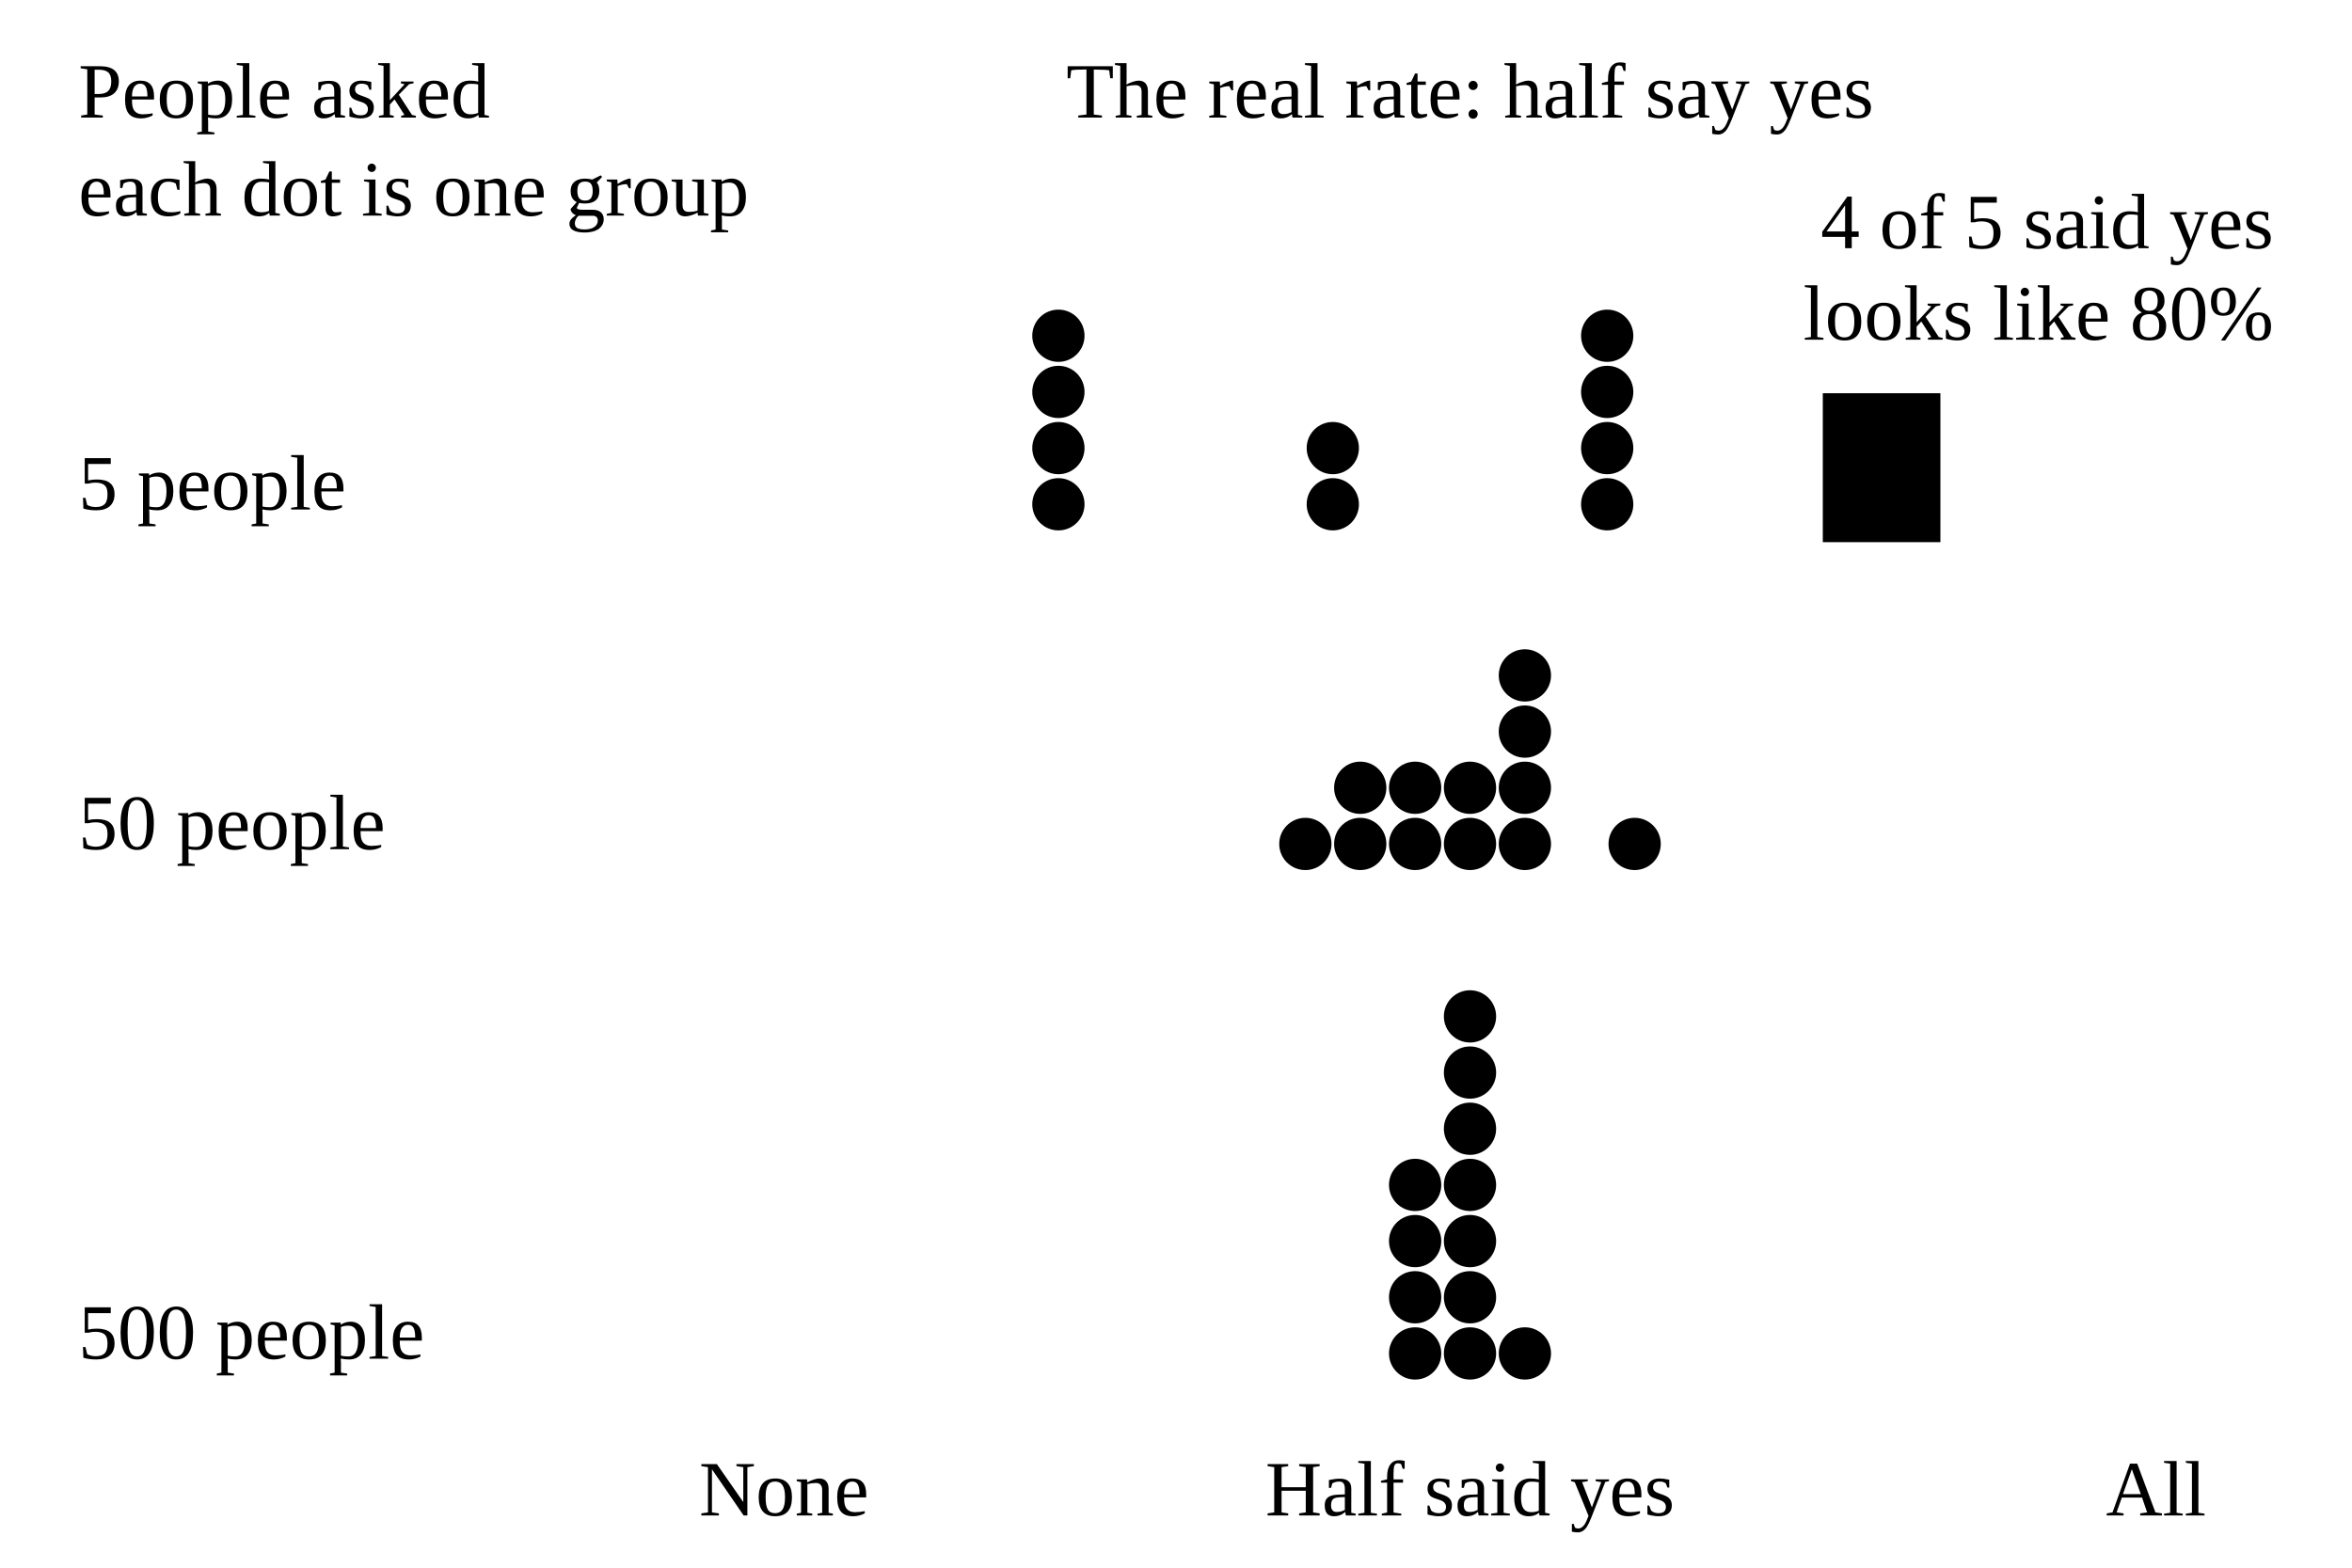
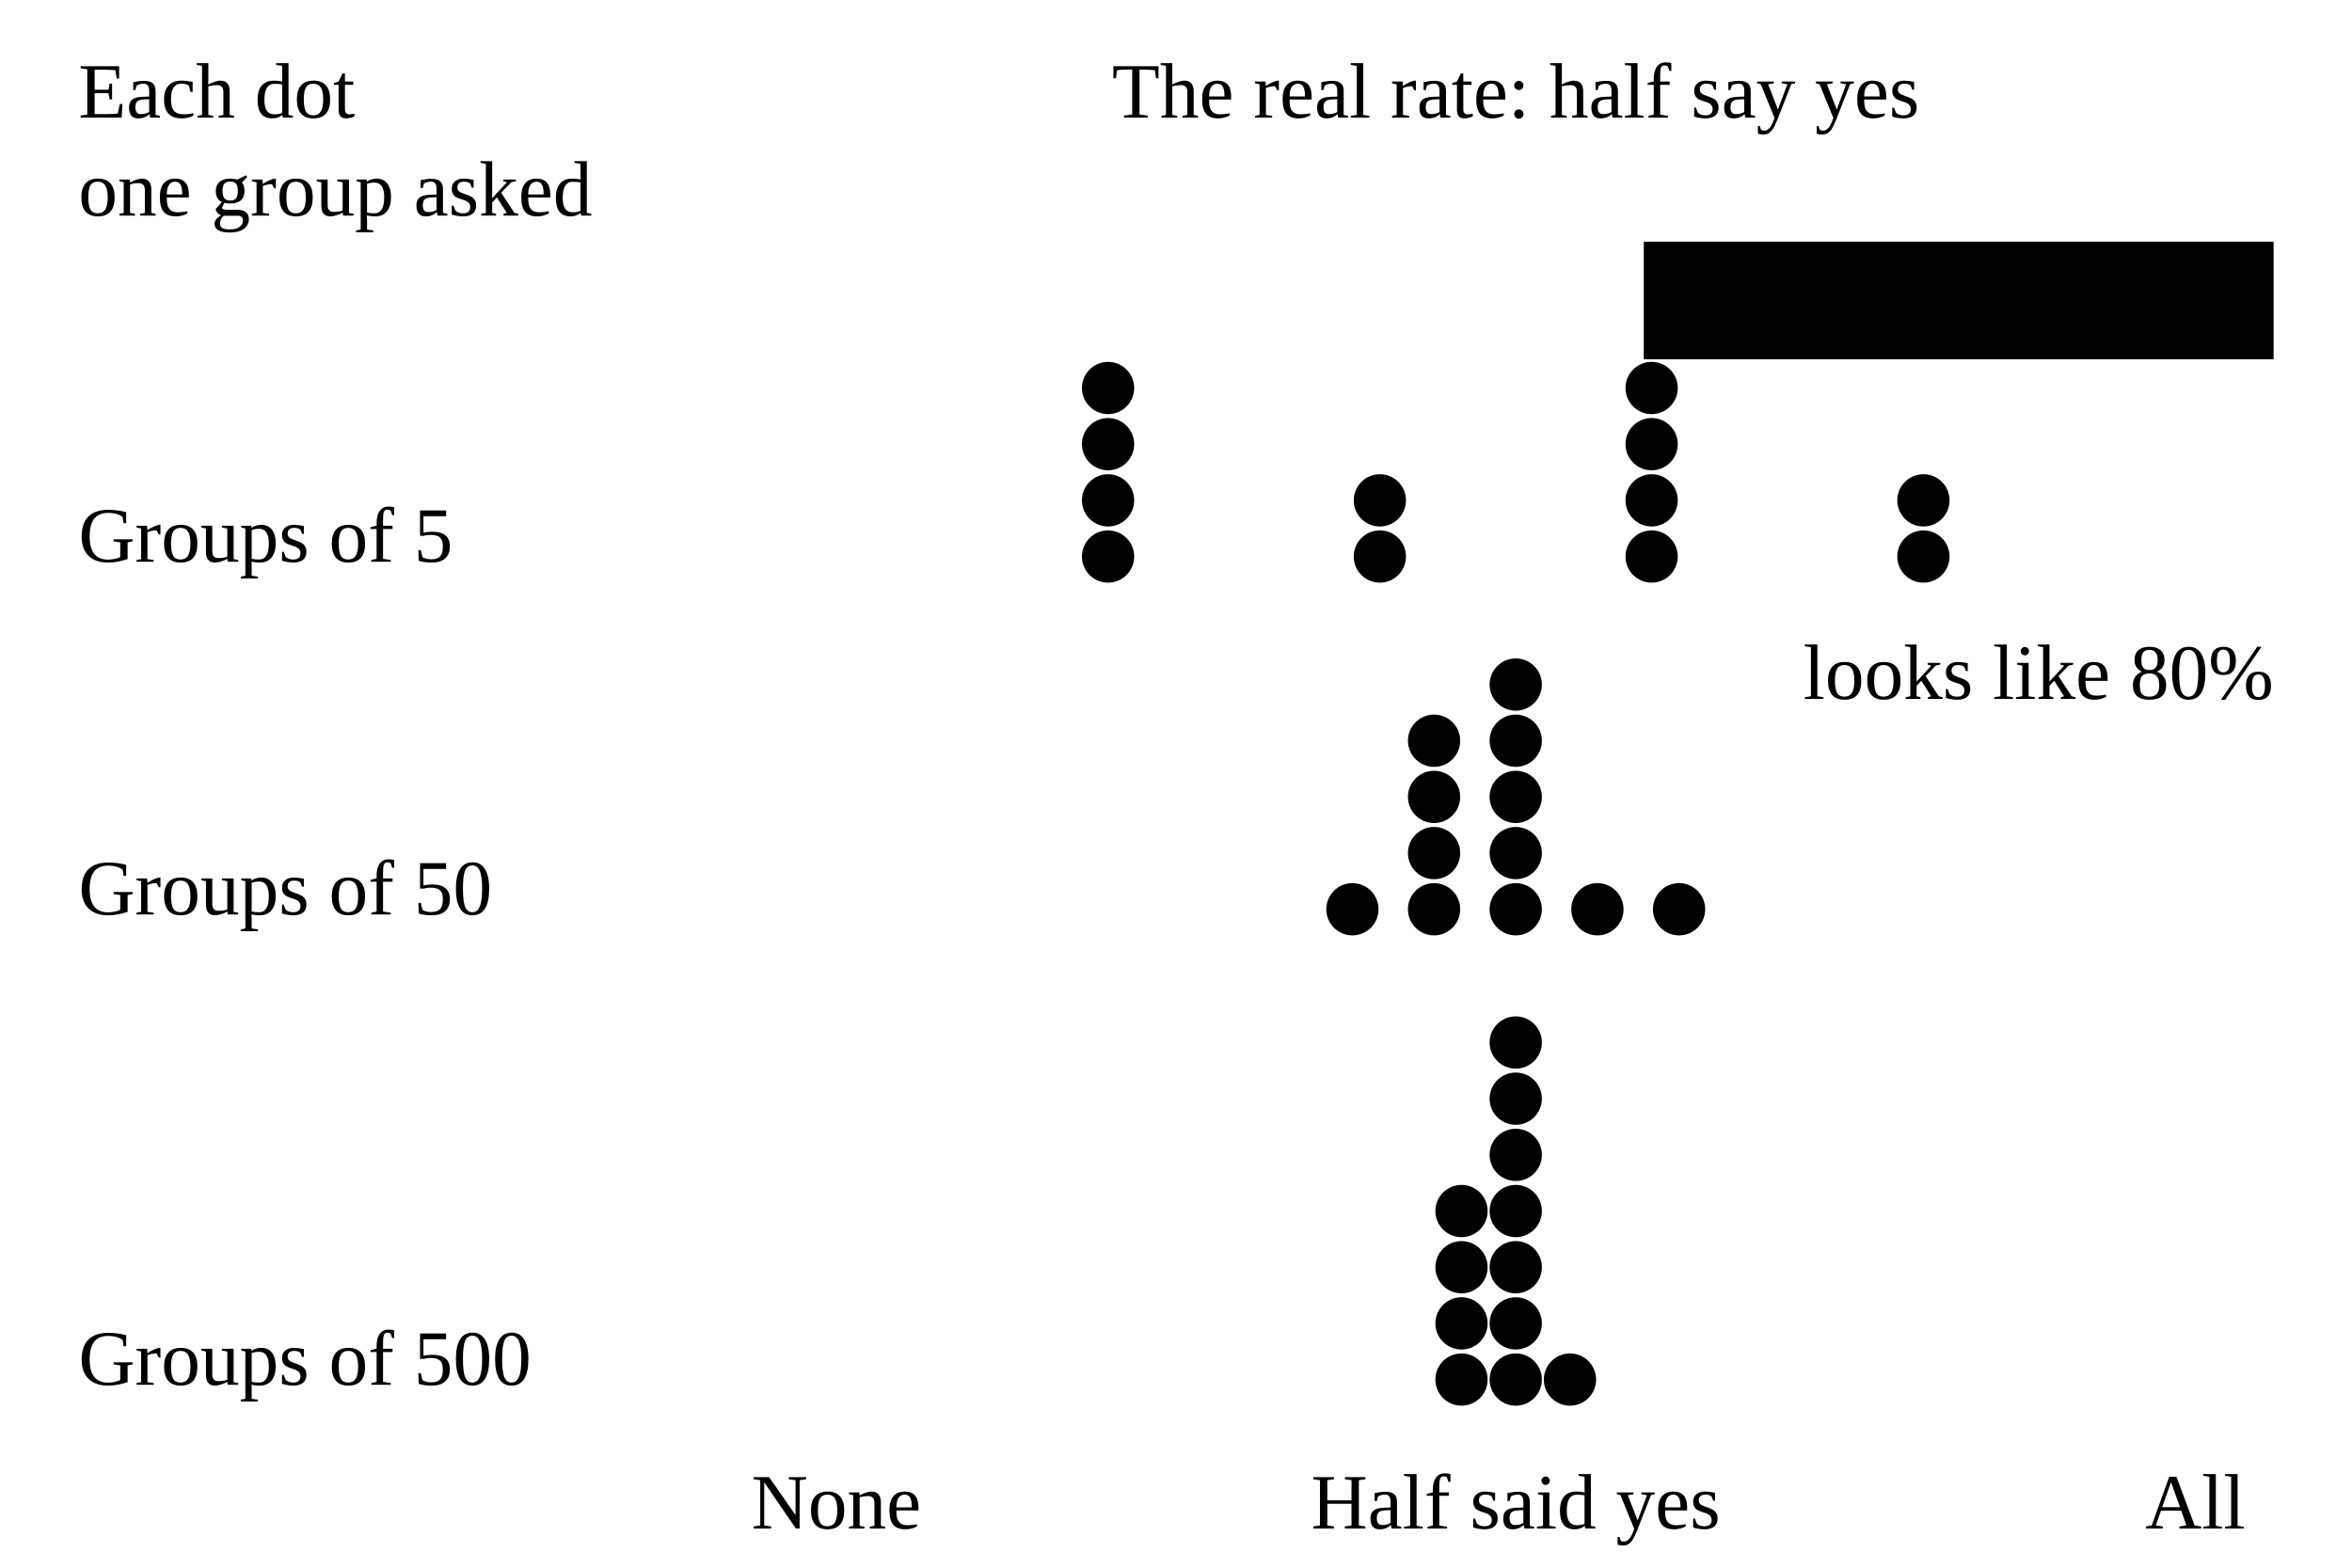
<svg xmlns="http://www.w3.org/2000/svg" class="fig" viewBox="0 0 360 240" role="img" aria-labelledby="fig-small-title fig-small-desc">
-   <text class="fig-label" x="12" y="18">People asked</text>
-   <text class="fig-note" x="12" y="33">each dot is one group</text>
-   <text class="fig-label" x="225.0" y="18" text-anchor="middle">The real rate: half say yes</text>
-   <path class="fig-guide" d="M225.0,26 L225.0,212" />
-   <rect class="fig-mark" x="279.0" y="60.2" width="18" height="22.8" />
-   <text class="fig-label" x="12" y="78">5 people</text>
-   <path class="fig-axis" d="M120,82 L330,82" />
+   <text class="fig-label" x="12" y="18">Each dot</text>
+   <text class="fig-note" x="12" y="33">one group asked</text>
+   <text class="fig-label" x="232.0" y="18" text-anchor="middle">The real rate: half say yes</text>
+   <path class="fig-guide" d="M232,26 L232,216" />
+   <rect class="fig-mark" x="251.6" y="37" width="96.4" height="18" />
+   <text class="fig-label fig-on-mark" x="344" y="50" text-anchor="end">4 of 5 said yes</text>
+   <text class="fig-note" x="348" y="107" text-anchor="end">looks like 80%</text>
+   <text class="fig-label" x="12" y="86">Groups of 5</text>
+   <path class="fig-axis" d="M128,90 L336,90" />
  <g class="fig-ink">
-     <circle cx="162.0" cy="77.2" r="4" />
-     <circle cx="162.0" cy="68.6" r="4" />
-     <circle cx="162.0" cy="60.0" r="4" />
-     <circle cx="162.0" cy="51.4" r="4" />
-     <circle cx="204.0" cy="77.2" r="4" />
-     <circle cx="204.0" cy="68.6" r="4" />
-     <circle cx="246.0" cy="77.2" r="4" />
-     <circle cx="246.0" cy="68.6" r="4" />
-     <circle cx="246.0" cy="60.0" r="4" />
-     <circle cx="246.0" cy="51.4" r="4" />
-     <circle cx="288.0" cy="77.2" r="4" />
-     <circle cx="288.0" cy="68.6" r="4" />
+     <circle cx="169.6" cy="85.2" r="4" />
+     <circle cx="169.6" cy="76.6" r="4" />
+     <circle cx="169.6" cy="68" r="4" />
+     <circle cx="169.6" cy="59.4" r="4" />
+     <circle cx="211.2" cy="85.2" r="4" />
+     <circle cx="211.2" cy="76.6" r="4" />
+     <circle cx="252.8" cy="85.2" r="4" />
+     <circle cx="252.8" cy="76.6" r="4" />
+     <circle cx="252.8" cy="68" r="4" />
+     <circle cx="252.8" cy="59.4" r="4" />
+     <circle cx="294.4" cy="85.2" r="4" />
+     <circle cx="294.4" cy="76.6" r="4" />
  </g>
-   <text class="fig-label" x="12" y="130">50 people</text>
-   <path class="fig-axis" d="M120,134 L330,134" />
+   <text class="fig-label" x="12" y="140">Groups of 50</text>
+   <path class="fig-axis" d="M128,144 L336,144" />
  <g class="fig-ink">
-     <circle cx="199.8" cy="129.2" r="4" />
-     <circle cx="208.2" cy="129.2" r="4" />
-     <circle cx="208.2" cy="120.6" r="4" />
-     <circle cx="216.6" cy="129.2" r="4" />
-     <circle cx="216.6" cy="120.6" r="4" />
-     <circle cx="225.0" cy="129.2" r="4" />
-     <circle cx="225.0" cy="120.6" r="4" />
-     <circle cx="233.4" cy="129.2" r="4" />
-     <circle cx="233.4" cy="120.6" r="4" />
-     <circle cx="233.4" cy="112.0" r="4" />
-     <circle cx="233.4" cy="103.4" r="4" />
-     <circle cx="250.2" cy="129.2" r="4" />
+     <circle cx="207.0" cy="139.2" r="4" />
+     <circle cx="219.5" cy="139.2" r="4" />
+     <circle cx="219.5" cy="130.6" r="4" />
+     <circle cx="219.5" cy="122" r="4" />
+     <circle cx="219.5" cy="113.4" r="4" />
+     <circle cx="232.0" cy="139.2" r="4" />
+     <circle cx="232.0" cy="130.6" r="4" />
+     <circle cx="232.0" cy="122" r="4" />
+     <circle cx="232.0" cy="113.4" r="4" />
+     <circle cx="232.0" cy="104.8" r="4" />
+     <circle cx="244.5" cy="139.2" r="4" />
+     <circle cx="257.0" cy="139.2" r="4" />
  </g>
-   <text class="fig-label" x="12" y="208">500 people</text>
-   <path class="fig-axis" d="M120,212 L330,212" />
+   <text class="fig-label" x="12" y="212">Groups of 500</text>
+   <path class="fig-axis" d="M128,216 L336,216" />
  <g class="fig-ink">
-     <circle cx="216.6" cy="207.2" r="4" />
-     <circle cx="216.6" cy="198.6" r="4" />
-     <circle cx="216.6" cy="190.0" r="4" />
-     <circle cx="216.6" cy="181.4" r="4" />
-     <circle cx="225.0" cy="207.2" r="4" />
-     <circle cx="225.0" cy="198.6" r="4" />
-     <circle cx="225.0" cy="190.0" r="4" />
-     <circle cx="225.0" cy="181.4" r="4" />
-     <circle cx="225.0" cy="172.8" r="4" />
-     <circle cx="225.0" cy="164.2" r="4" />
-     <circle cx="225.0" cy="155.6" r="4" />
-     <circle cx="233.4" cy="207.2" r="4" />
+     <circle cx="223.7" cy="211.2" r="4" />
+     <circle cx="223.7" cy="202.6" r="4" />
+     <circle cx="223.7" cy="194" r="4" />
+     <circle cx="223.7" cy="185.4" r="4" />
+     <circle cx="232.0" cy="211.2" r="4" />
+     <circle cx="232.0" cy="202.6" r="4" />
+     <circle cx="232.0" cy="194" r="4" />
+     <circle cx="232.0" cy="185.4" r="4" />
+     <circle cx="232.0" cy="176.8" r="4" />
+     <circle cx="232.0" cy="168.2" r="4" />
+     <circle cx="232.0" cy="159.6" r="4" />
+     <circle cx="240.3" cy="211.2" r="4" />
  </g>
-   <text class="fig-label" x="348" y="38" text-anchor="end">4 of 5 said yes</text>
-   <text class="fig-note" x="348" y="52" text-anchor="end">looks like 80%</text>
-   <text class="fig-note" x="120" y="232" text-anchor="middle">None</text>
-   <text class="fig-note" x="225.0" y="232" text-anchor="middle">Half said yes</text>
-   <text class="fig-note" x="330" y="232" text-anchor="middle">All</text>
+   <text class="fig-note" x="128" y="234" text-anchor="middle">None</text>
+   <text class="fig-note" x="232.0" y="234" text-anchor="middle">Half said yes</text>
+   <text class="fig-note" x="336" y="234" text-anchor="middle">All</text>
</svg>
